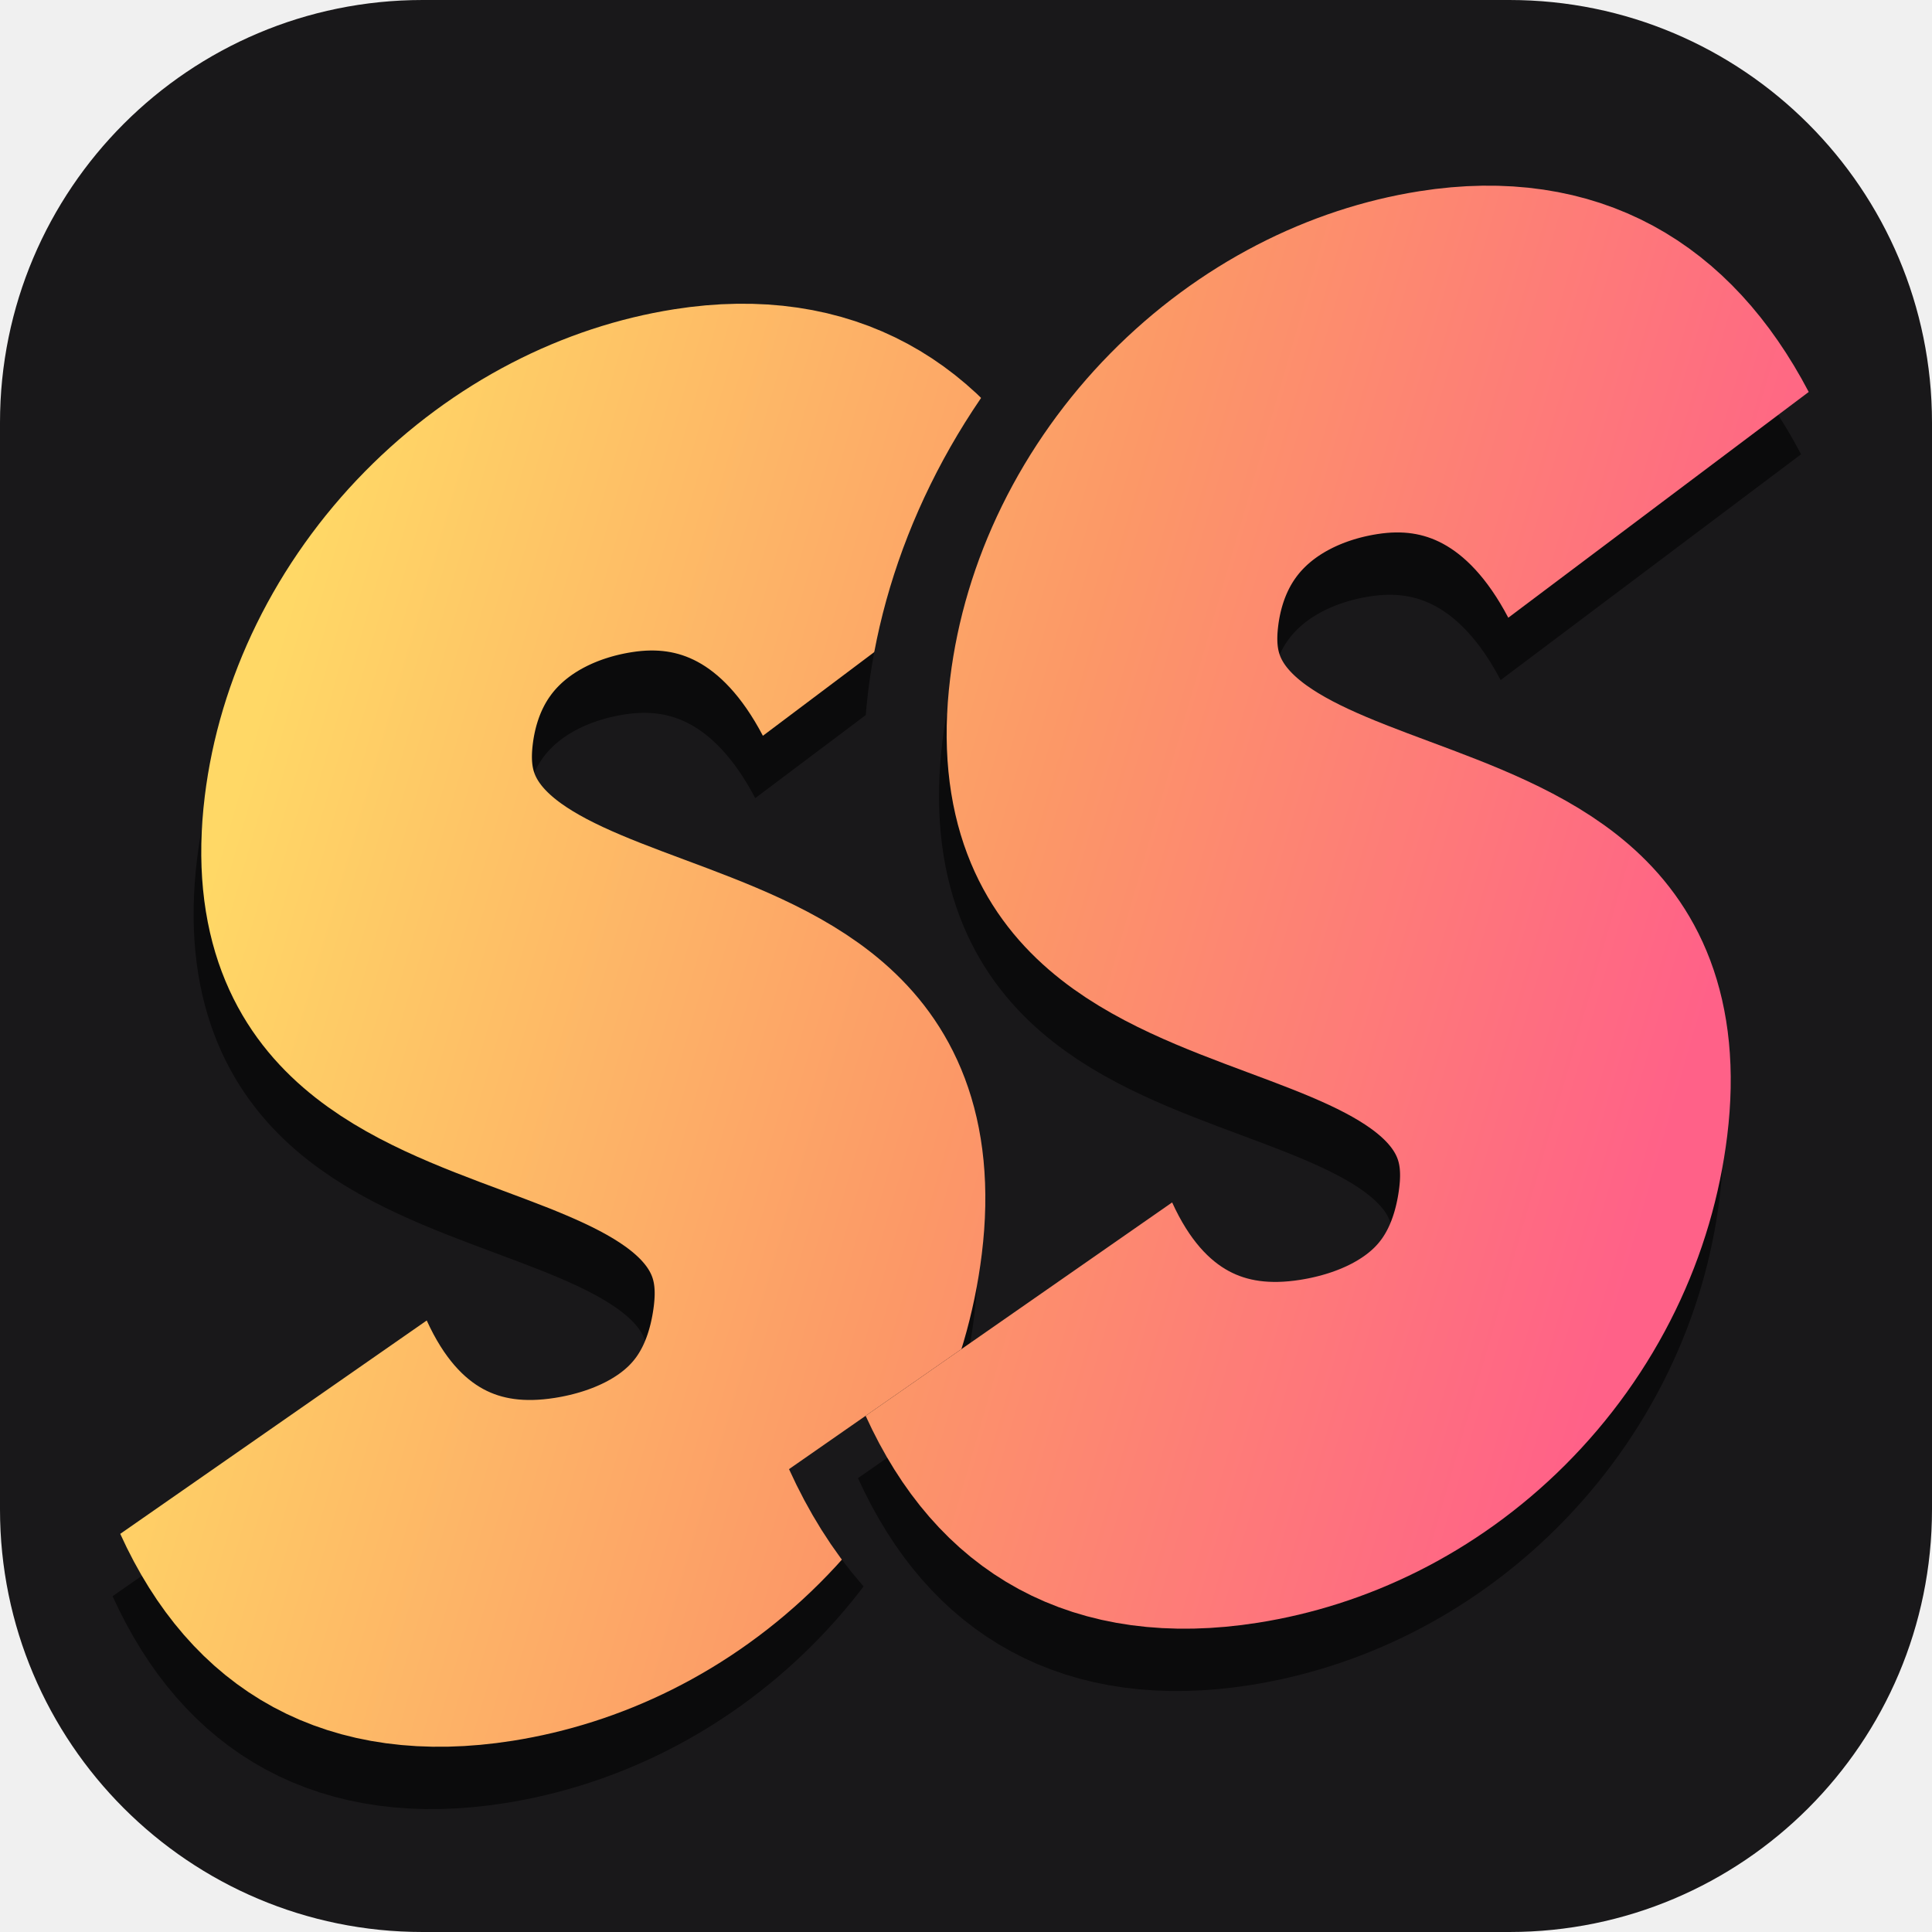
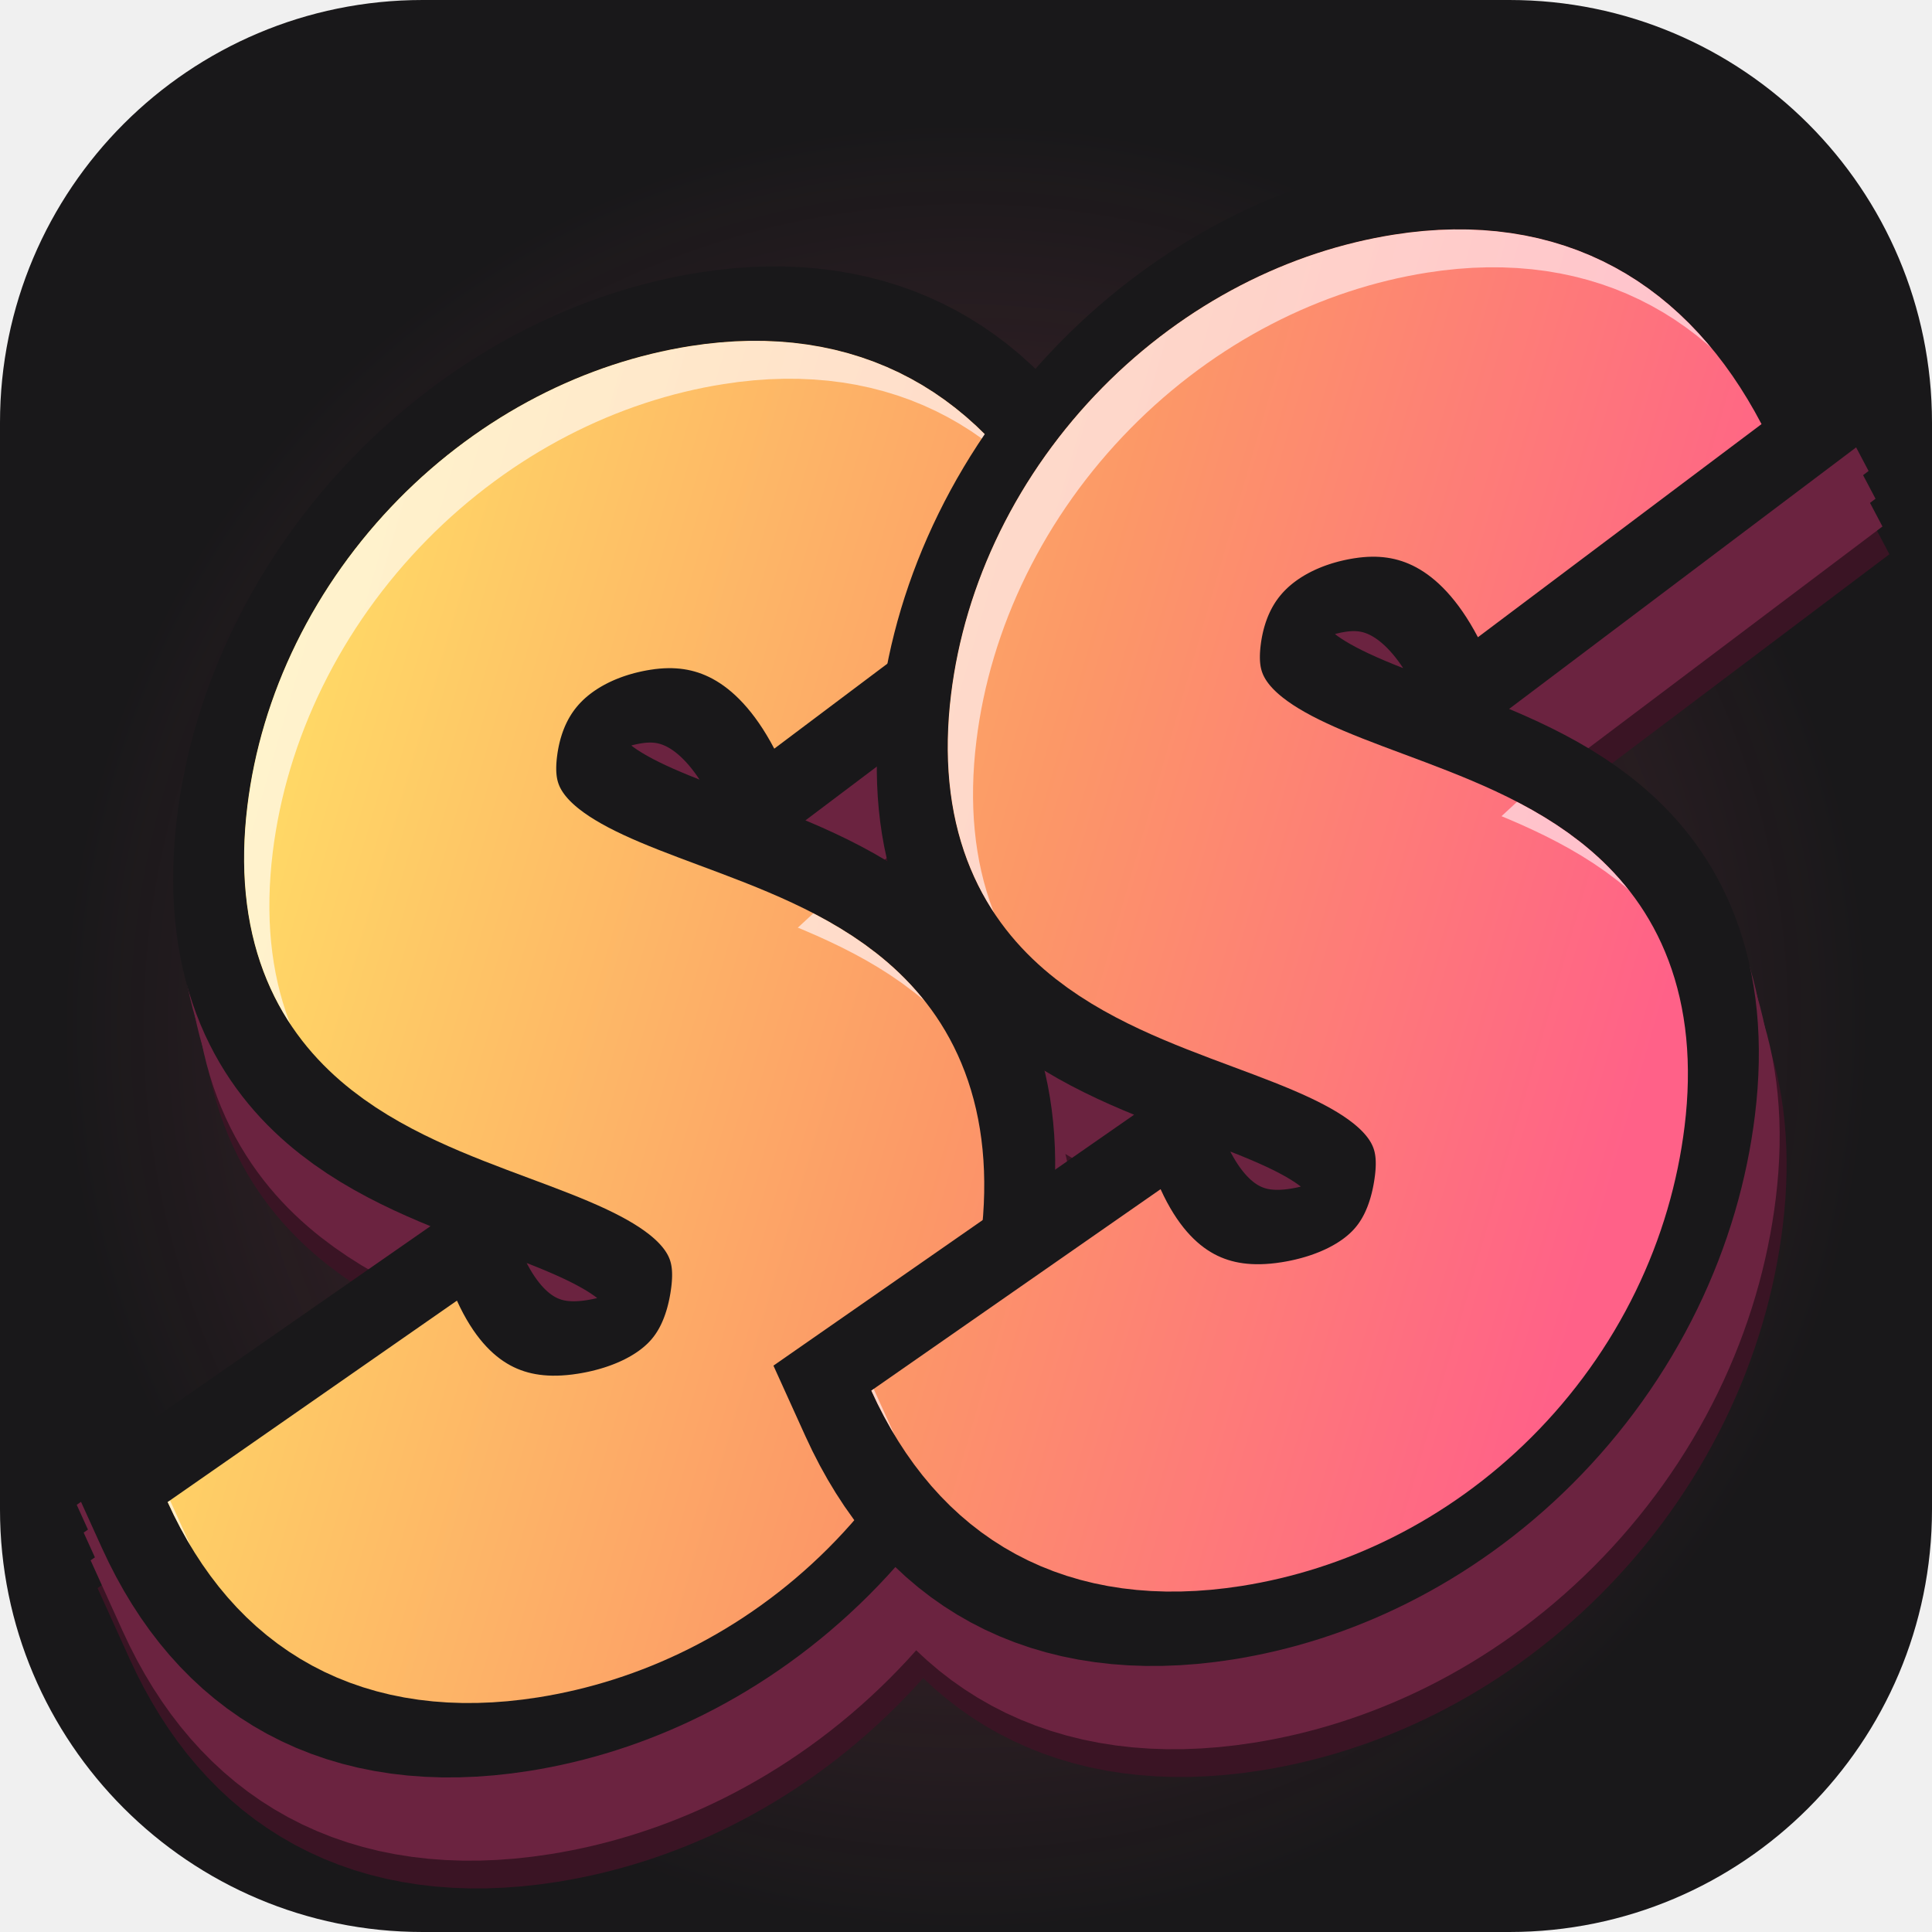
<svg xmlns="http://www.w3.org/2000/svg" viewBox="0 0 32 32">
  <defs>
-     <path id="s1" d="M9.2 4.4C8.2 2.8 6.9 2 5.4 2 3.4 2 2 3.3 2 5.2c0 4.2 7 3.4 7 7.6 0 2-1.4 3.2-3.4 3.2-1.6 0-2.9-.8-3.8-2.4" fill="none" />
-     <path id="s2" d="M19.2 4.4C18.2 2.8 16.9 2 15.4 2 13.4 2 12 3.3 12 5.2c0 4.2 7 3.4 7 7.6 0 2-1.4 3.2-3.4 3.2-1.6 0-2.9-.8-3.8-2.4" fill="none" />
+     <path id="s1" d="M9.2 4.4C8.2 2.8 6.9 2 5.4 2 3.4 2 2 3.3 2 5.2c0 4.2 7 3.4 7 7.6 0 2-1.4 3.2-3.4 3.2-1.6 0-2.9-.8-3.8-2.4" />
+     <path id="s2" d="M19.2 4.4C18.2 2.8 16.9 2 15.4 2 13.4 2 12 3.3 12 5.2c0 4.2 7 3.4 7 7.6 0 2-1.4 3.2-3.4 3.2-1.6 0-2.9-.8-3.8-2.4" />
+     <path id="k1" d="M9.84 5.42 9.2 4.4C8.2 2.8 6.9 2 5.4 2 3.4 2 2 3.3 2 5.2c0 4.2 7 3.4 7 7.6 0 2-1.4 3.2-3.4 3.2-1.6 0-2.9-.8-3.8-2.4L1.21 12.55" />
+     <path id="k2" d="M19.84 5.42 19.2 4.4C18.2 2.8 16.9 2 15.4 2 13.4 2 12 3.3 12 5.2c0 4.2 7 3.4 7 7.6 0 2-1.4 3.2-3.4 3.2-1.6 0-2.9-.8-3.8-2.4L11.21 12.55" />
+     <g id="kk" stroke-width="6.4">
+       <use href="#k1" />
+       <use href="#k2" />
+     </g>
    <linearGradient id="g" gradientUnits="userSpaceOnUse" x1="0" y1="0" x2="22" y2="4">
      <stop offset=".05" stop-color="#ffd866" />
      <stop offset=".55" stop-color="#fc9867" />
      <stop offset="1" stop-color="#ff6188" />
    </linearGradient>
+     <linearGradient id="h" gradientUnits="userSpaceOnUse" x1="0" y1="0" x2="22" y2="4">
+       <stop offset="0" stop-color="#fffbe6" />
+       <stop offset="1" stop-color="#ffd3de" />
+     </linearGradient>
+     <radialGradient id="glow" gradientUnits="userSpaceOnUse" cx="16" cy="17" r="15">
+       <stop offset="0" stop-color="#ff6188" stop-opacity=".28" />
+       <stop offset="1" stop-color="#ff6188" stop-opacity="0" />
+     </radialGradient>
+     <mask id="m1" maskUnits="userSpaceOnUse" x="-8" y="-8" width="48" height="40">
+       <use href="#s1" stroke="#fff" stroke-width="4.4" />
+       <use href="#k1" stroke="#000" stroke-width="4.6" transform="translate(.55 .7)" />
+     </mask>
+     <mask id="m2" maskUnits="userSpaceOnUse" x="-8" y="-8" width="48" height="40">
+       <use href="#s2" stroke="#fff" stroke-width="4.4" />
+       <use href="#k2" stroke="#000" stroke-width="4.6" transform="translate(.55 .7)" />
+     </mask>
  </defs>
  <rect width="32" height="32" rx="7" fill="#19181a" />
-   <g transform="translate(16 16) rotate(-9) skewX(-16) scale(1.25) translate(-10.5 -9)" stroke-width="4.4">
-     <use href="#s1" y=".8" stroke="#000" stroke-opacity=".55" />
-     <use href="#s1" stroke="url(#g)" />
-     <use href="#s2" stroke="#19181a" stroke-width="6.6" />
-     <use href="#s2" y=".8" stroke="#000" stroke-opacity=".55" />
-     <use href="#s2" stroke="url(#g)" />
+   <rect width="32" height="32" rx="7" fill="url(#glow)" />
+   <g transform="translate(16 16) rotate(-9) skewX(-16) scale(1.18) translate(-10.5 -9)" fill="none" stroke-linejoin="round">
+     <use href="#kk" stroke="#3a1424" transform="translate(.6 1.6)" />
+     <use href="#kk" stroke="#6b2340" transform="translate(.45 1.2)" />
+     <use href="#kk" stroke="#6b2340" transform="translate(.3 .8)" />
+     <use href="#kk" stroke="#6b2340" transform="translate(.15 .4)" />
+     <use href="#k1" stroke="#19181a" stroke-width="6.4" />
+     <use href="#s1" stroke="url(#g)" stroke-width="4.4" />
+     <use href="#s1" stroke="url(#h)" stroke-width="4.4" stroke-opacity=".8" mask="url(#m1)" />
+     <use href="#k2" stroke="#19181a" stroke-width="6.4" />
+     <use href="#s2" stroke="url(#g)" stroke-width="4.4" />
+     <use href="#s2" stroke="url(#h)" stroke-width="4.4" stroke-opacity=".8" mask="url(#m2)" />
  </g>
</svg>
